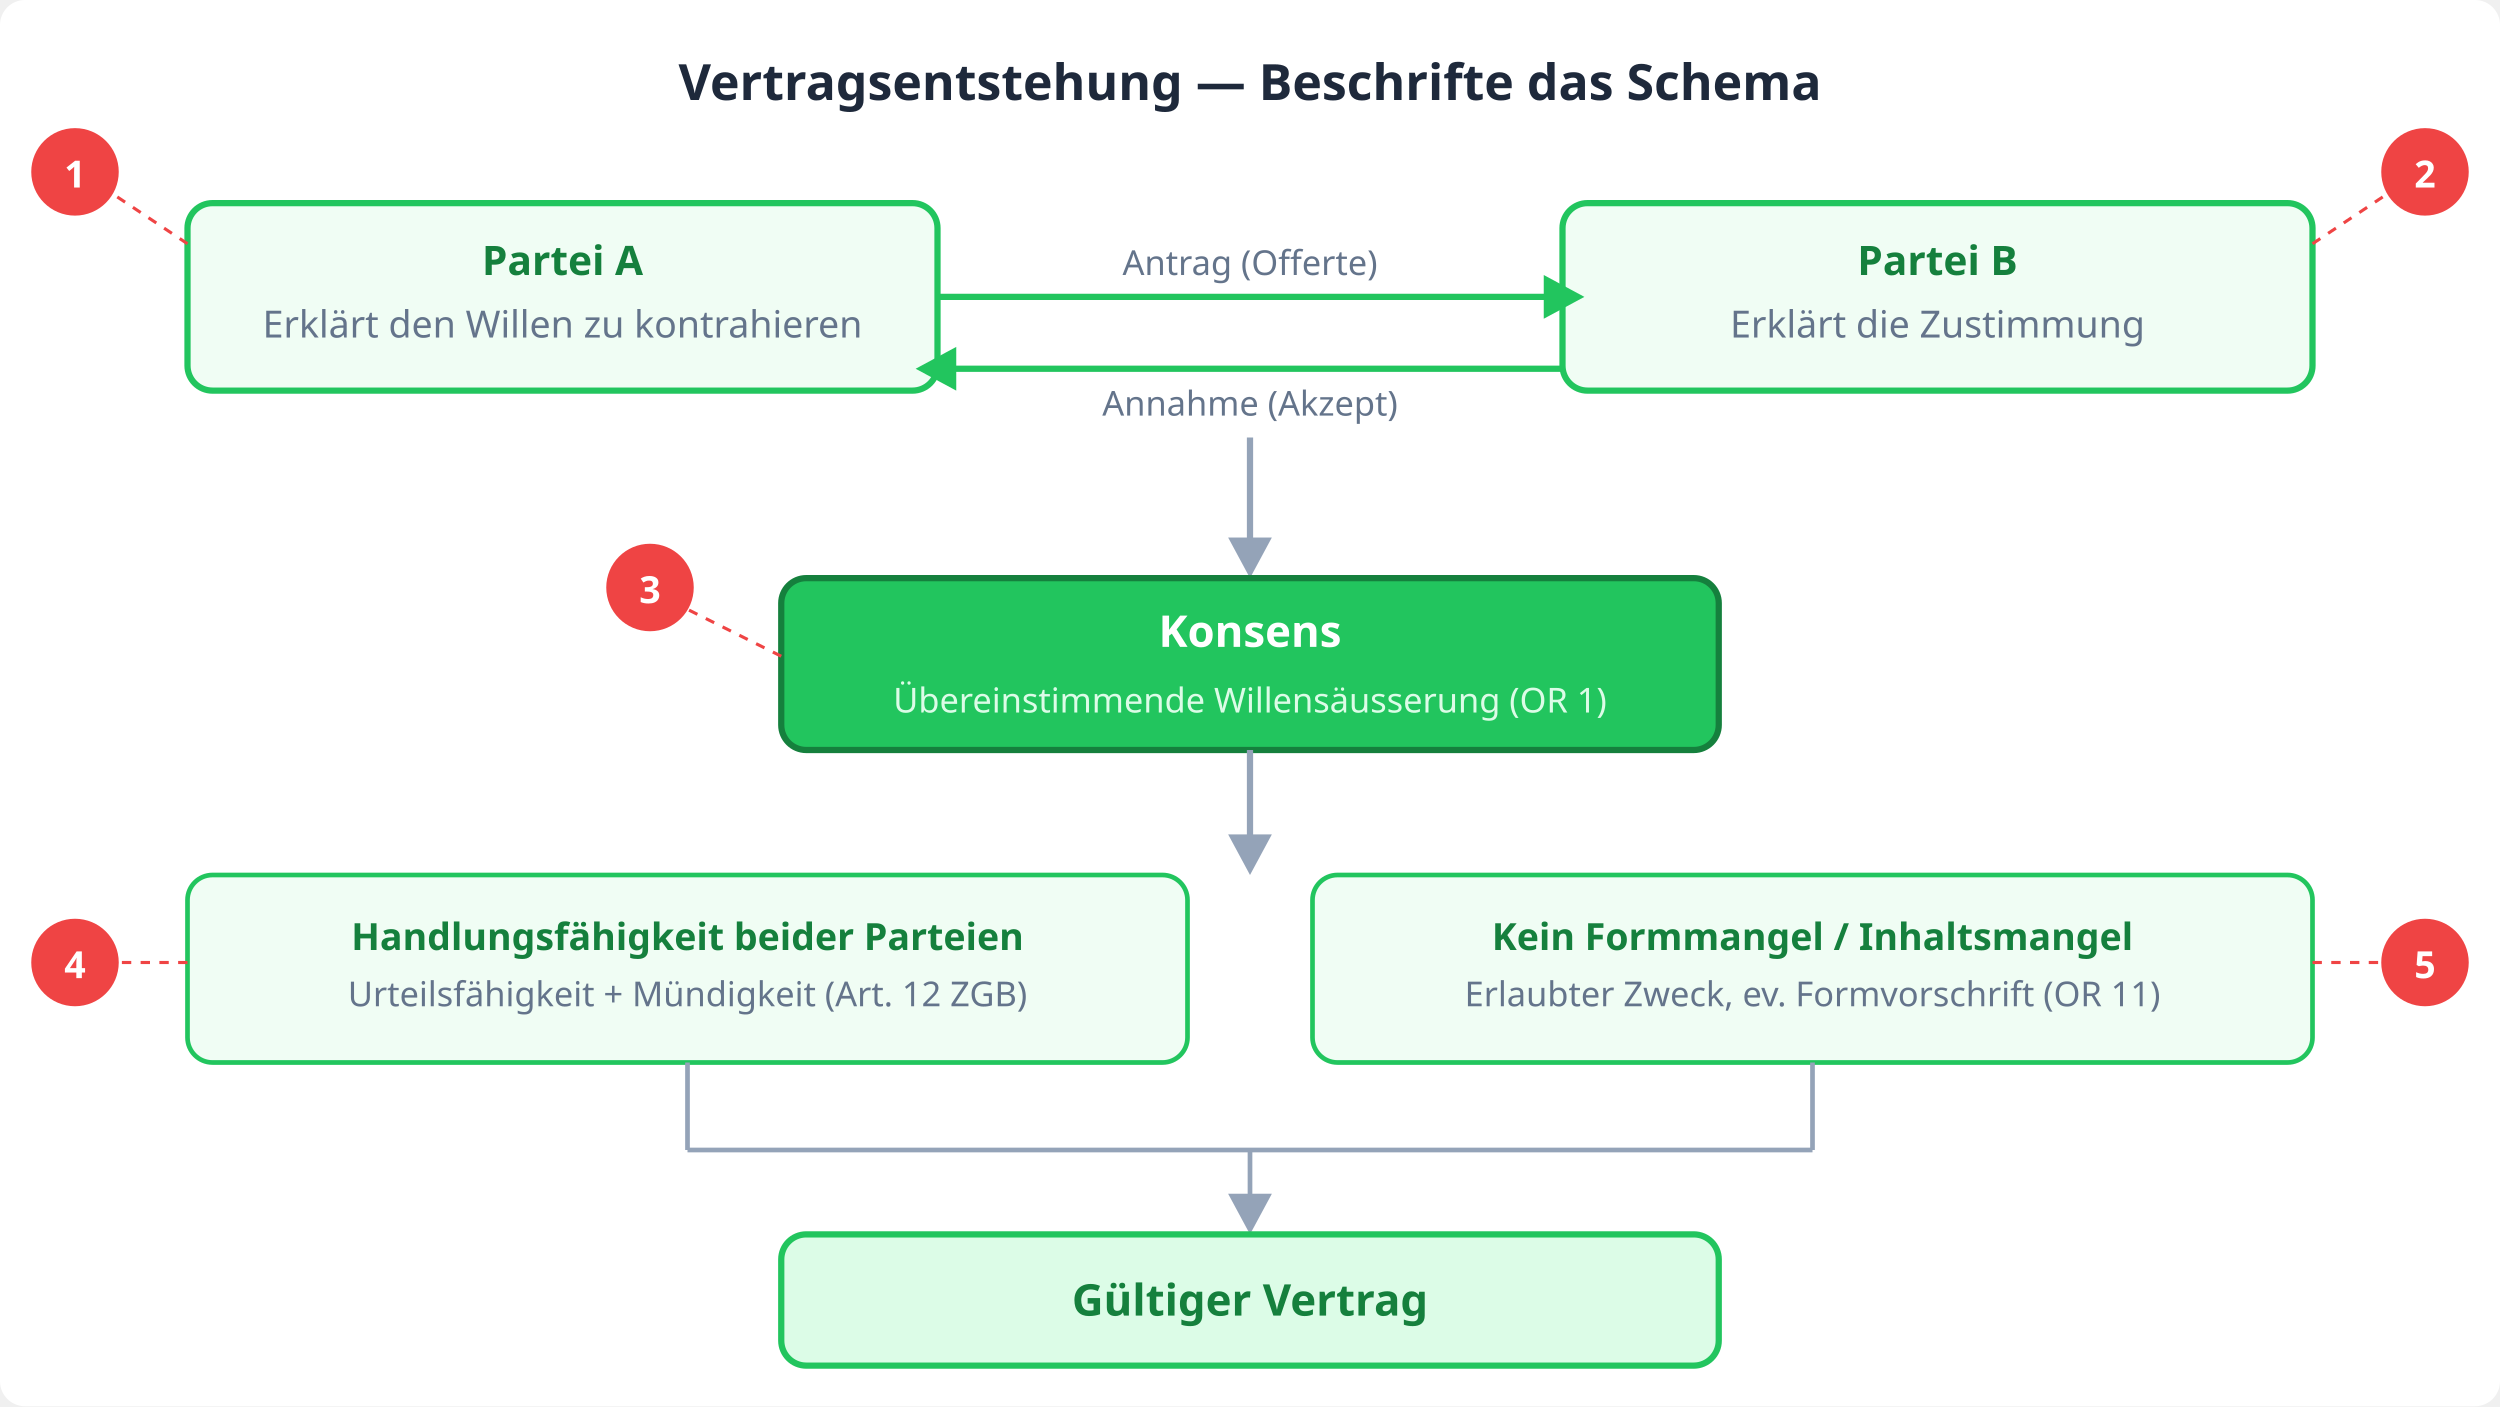
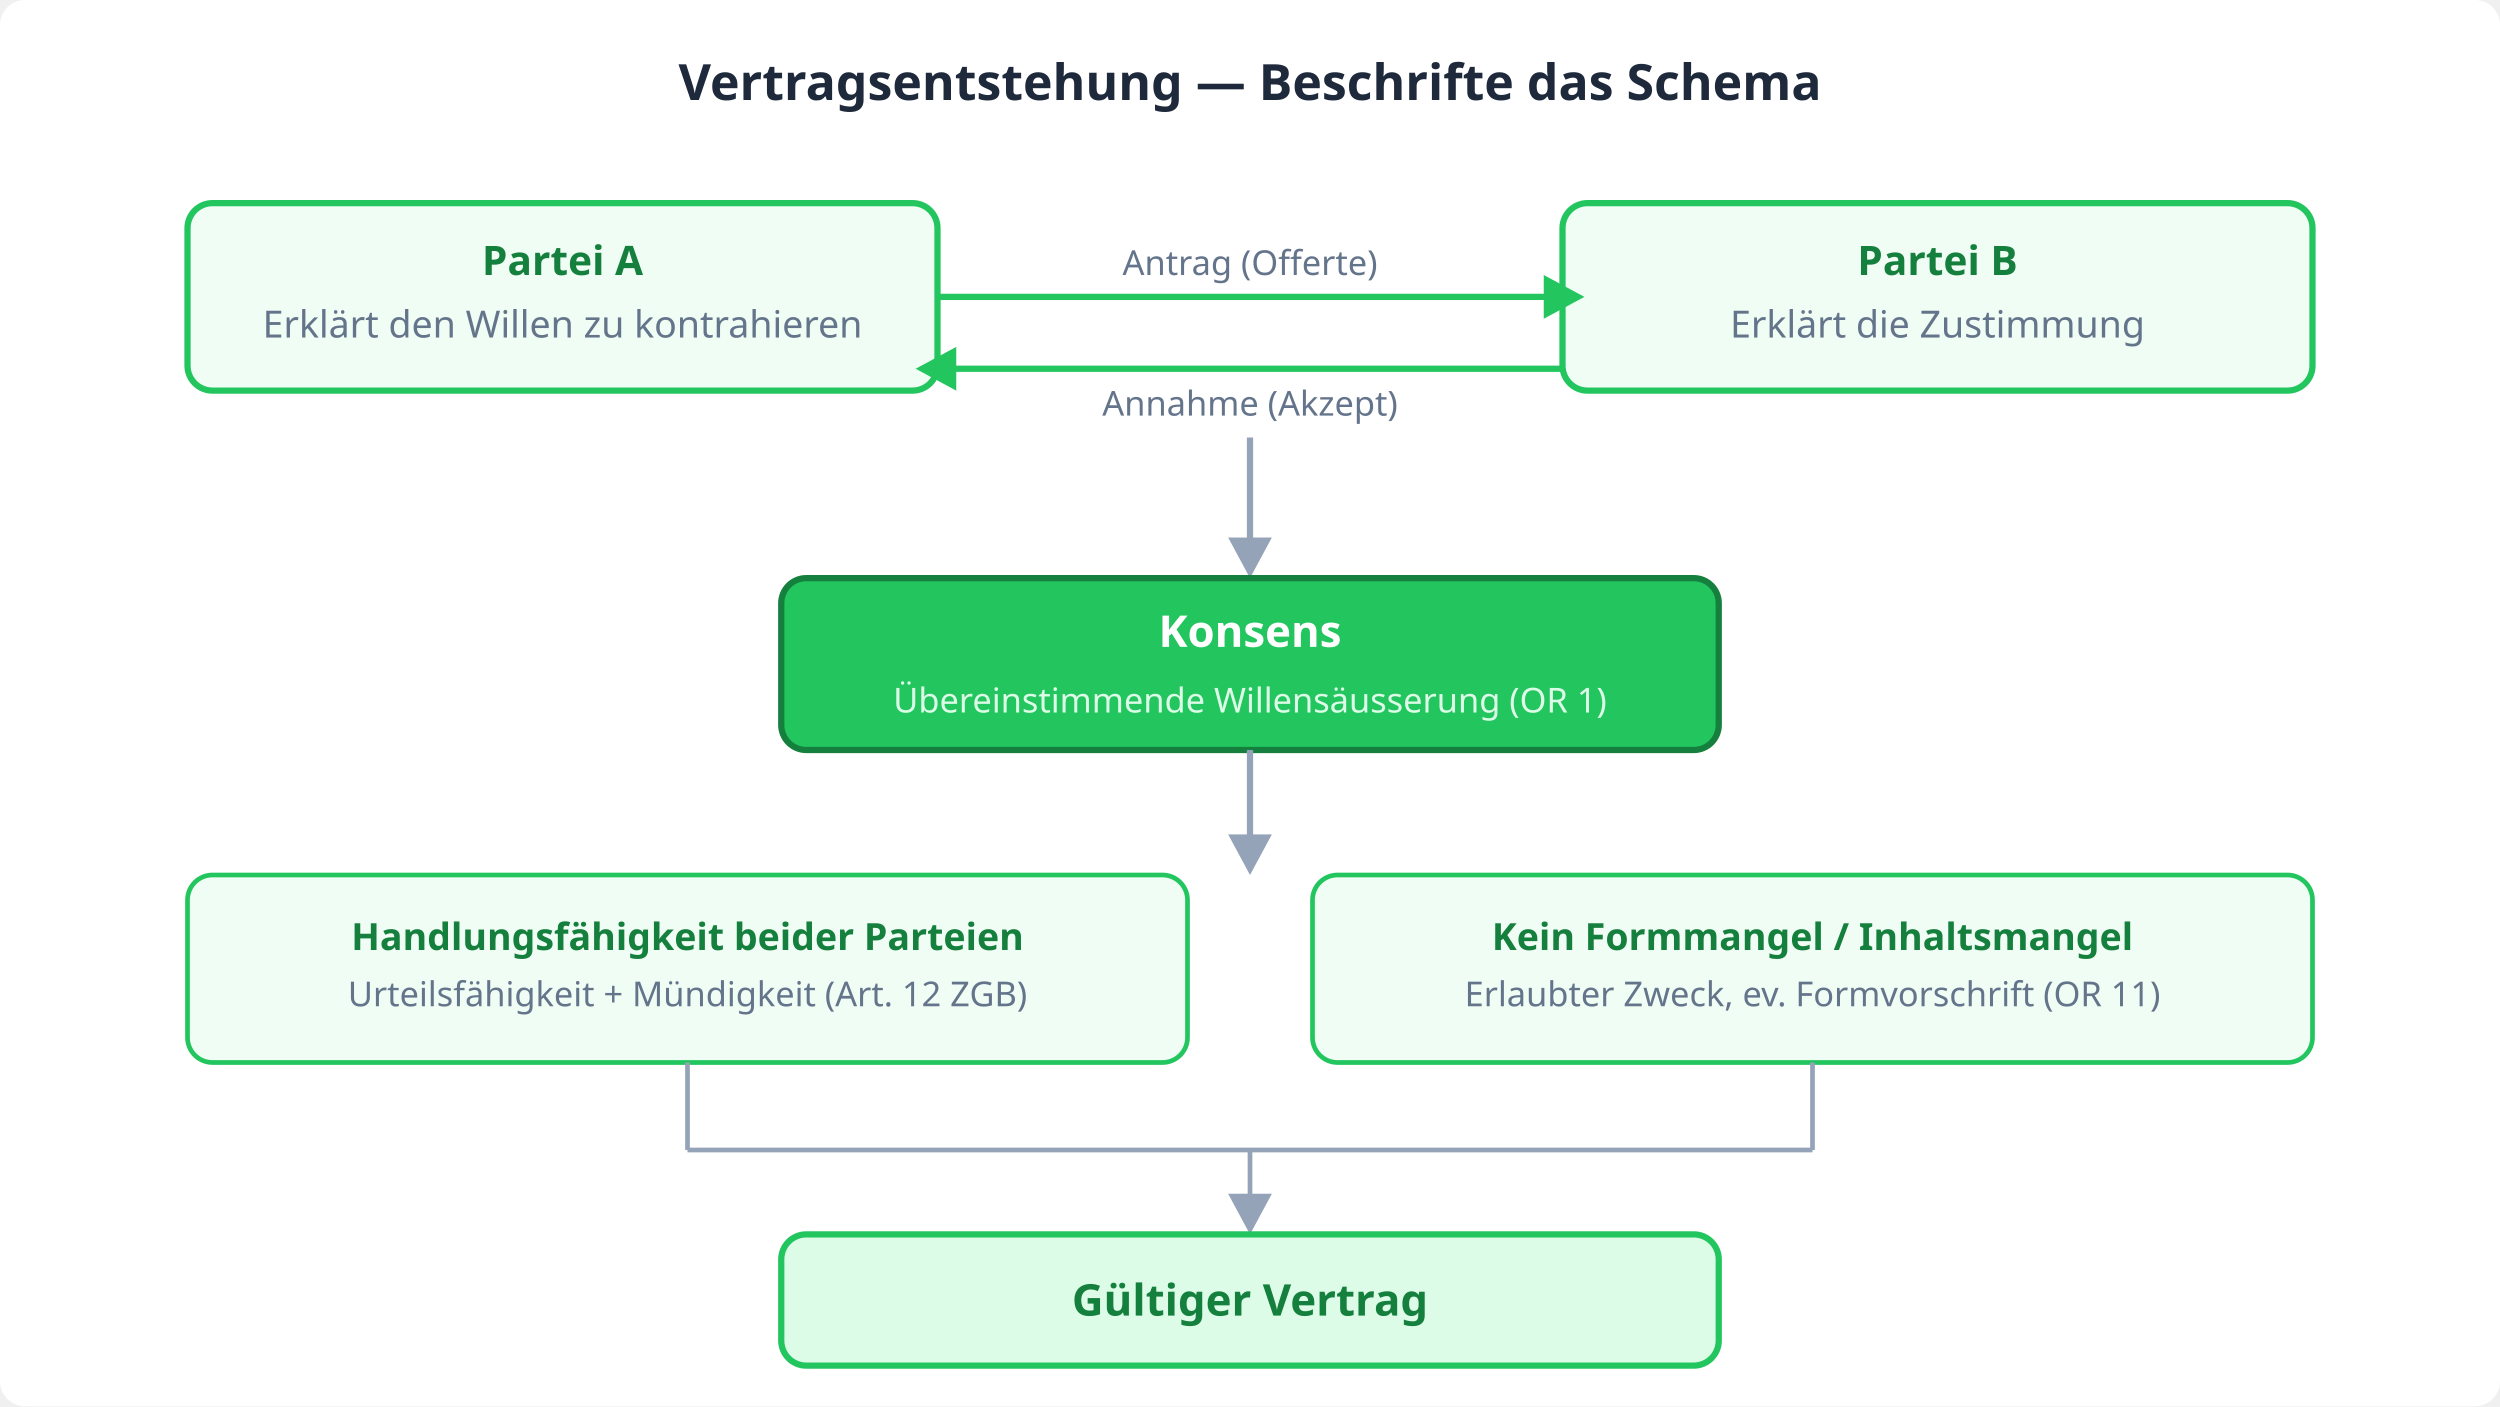
<svg xmlns="http://www.w3.org/2000/svg" viewBox="0 0 800 450" width="800" height="450">
  <rect width="800" height="450" fill="#ffffff" rx="8" />
  <text x="400" y="32" text-anchor="middle" font-family="'DM Sans',system-ui,sans-serif" font-size="16" font-weight="700" fill="#1e293b">Vertragsentstehung — Beschrifte das Schema</text>
  <rect x="60" y="65" width="240" height="60" rx="8" fill="#f0fdf4" stroke="#22c55e" stroke-width="2" />
  <text x="180" y="88" text-anchor="middle" font-family="'DM Sans',system-ui,sans-serif" font-size="13" font-weight="600" fill="#15803d">Partei A</text>
  <text x="180" y="108" text-anchor="middle" font-family="'DM Sans',system-ui,sans-serif" font-size="12" fill="#64748b">Erklärt den Willen zu kontrahieren</text>
  <rect x="500" y="65" width="240" height="60" rx="8" fill="#f0fdf4" stroke="#22c55e" stroke-width="2" />
  <text x="620" y="88" text-anchor="middle" font-family="'DM Sans',system-ui,sans-serif" font-size="13" font-weight="600" fill="#15803d">Partei B</text>
  <text x="620" y="108" text-anchor="middle" font-family="'DM Sans',system-ui,sans-serif" font-size="12" fill="#64748b">Erklärt die Zustimmung</text>
  <line x1="300" y1="95" x2="497" y2="95" stroke="#22c55e" stroke-width="2" />
  <polygon points="494,88 494,102 507,95" fill="#22c55e" />
  <text x="400" y="88" text-anchor="middle" font-family="'DM Sans',system-ui,sans-serif" font-size="11" fill="#64748b">Antrag (Offerte)</text>
  <line x1="500" y1="118" x2="303" y2="118" stroke="#22c55e" stroke-width="2" />
  <polygon points="306,111 306,125 293,118" fill="#22c55e" />
  <text x="400" y="133" text-anchor="middle" font-family="'DM Sans',system-ui,sans-serif" font-size="11" fill="#64748b">Annahme (Akzept)</text>
  <line x1="400" y1="140" x2="400" y2="175" stroke="#94a3b8" stroke-width="2" />
  <polygon points="393,172 407,172 400,185" fill="#94a3b8" />
  <rect x="250" y="185" width="300" height="55" rx="8" fill="#22c55e" stroke="#15803d" stroke-width="2" />
  <text x="400" y="207" text-anchor="middle" font-family="'DM Sans',system-ui,sans-serif" font-size="14" font-weight="700" fill="#ffffff">Konsens</text>
  <text x="400" y="228" text-anchor="middle" font-family="'DM Sans',system-ui,sans-serif" font-size="11" fill="#dcfce7">Übereinstimmende Willensäusserung (OR 1)</text>
  <line x1="400" y1="240" x2="400" y2="270" stroke="#94a3b8" stroke-width="2" />
  <polygon points="393,267 407,267 400,280" fill="#94a3b8" />
  <rect x="60" y="280" width="320" height="60" rx="8" fill="#f0fdf4" stroke="#22c55e" stroke-width="1.5" />
  <text x="220" y="304" text-anchor="middle" font-family="'DM Sans',system-ui,sans-serif" font-size="12" font-weight="600" fill="#15803d">Handlungsfähigkeit beider Parteien</text>
  <text x="220" y="322" text-anchor="middle" font-family="'DM Sans',system-ui,sans-serif" font-size="11" fill="#64748b">Urteilsfähigkeit + Mündigkeit (Art. 12 ZGB)</text>
  <rect x="420" y="280" width="320" height="60" rx="8" fill="#f0fdf4" stroke="#22c55e" stroke-width="1.5" />
  <text x="580" y="304" text-anchor="middle" font-family="'DM Sans',system-ui,sans-serif" font-size="12" font-weight="600" fill="#15803d">Kein Formmangel / Inhaltsmangel</text>
  <text x="580" y="322" text-anchor="middle" font-family="'DM Sans',system-ui,sans-serif" font-size="11" fill="#64748b">Erlaubter Zweck, ev. Formvorschrift (OR 11)</text>
  <line x1="220" y1="340" x2="220" y2="368" stroke="#94a3b8" stroke-width="1.5" />
  <line x1="580" y1="340" x2="580" y2="368" stroke="#94a3b8" stroke-width="1.5" />
  <line x1="220" y1="368" x2="580" y2="368" stroke="#94a3b8" stroke-width="1.5" />
  <line x1="400" y1="368" x2="400" y2="385" stroke="#94a3b8" stroke-width="1.5" />
  <polygon points="393,382 407,382 400,395" fill="#94a3b8" />
  <rect x="250" y="395" width="300" height="42" rx="8" fill="#dcfce7" stroke="#22c55e" stroke-width="2" />
  <text x="400" y="421" text-anchor="middle" font-family="'DM Sans',system-ui,sans-serif" font-size="14" font-weight="700" fill="#15803d">Gültiger Vertrag</text>
-   <line x1="60" y1="78" x2="36" y2="62" stroke="#ef4444" stroke-width="1" stroke-dasharray="3,3" />
-   <circle cx="24" cy="55" r="14" fill="#ef4444" />
-   <text x="24" y="60" text-anchor="middle" font-family="'DM Sans',system-ui,sans-serif" font-size="12" font-weight="700" fill="#ffffff">1</text>
-   <line x1="740" y1="78" x2="764" y2="62" stroke="#ef4444" stroke-width="1" stroke-dasharray="3,3" />
-   <circle cx="776" cy="55" r="14" fill="#ef4444" />
-   <text x="776" y="60" text-anchor="middle" font-family="'DM Sans',system-ui,sans-serif" font-size="12" font-weight="700" fill="#ffffff">2</text>
-   <line x1="250" y1="210" x2="220" y2="195" stroke="#ef4444" stroke-width="1" stroke-dasharray="3,3" />
-   <circle cx="208" cy="188" r="14" fill="#ef4444" />
-   <text x="208" y="193" text-anchor="middle" font-family="'DM Sans',system-ui,sans-serif" font-size="12" font-weight="700" fill="#ffffff">3</text>
-   <line x1="60" y1="308" x2="36" y2="308" stroke="#ef4444" stroke-width="1" stroke-dasharray="3,3" />
-   <circle cx="24" cy="308" r="14" fill="#ef4444" />
-   <text x="24" y="313" text-anchor="middle" font-family="'DM Sans',system-ui,sans-serif" font-size="12" font-weight="700" fill="#ffffff">4</text>
-   <line x1="740" y1="308" x2="764" y2="308" stroke="#ef4444" stroke-width="1" stroke-dasharray="3,3" />
-   <circle cx="776" cy="308" r="14" fill="#ef4444" />
-   <text x="776" y="313" text-anchor="middle" font-family="'DM Sans',system-ui,sans-serif" font-size="12" font-weight="700" fill="#ffffff">5</text>
</svg>
